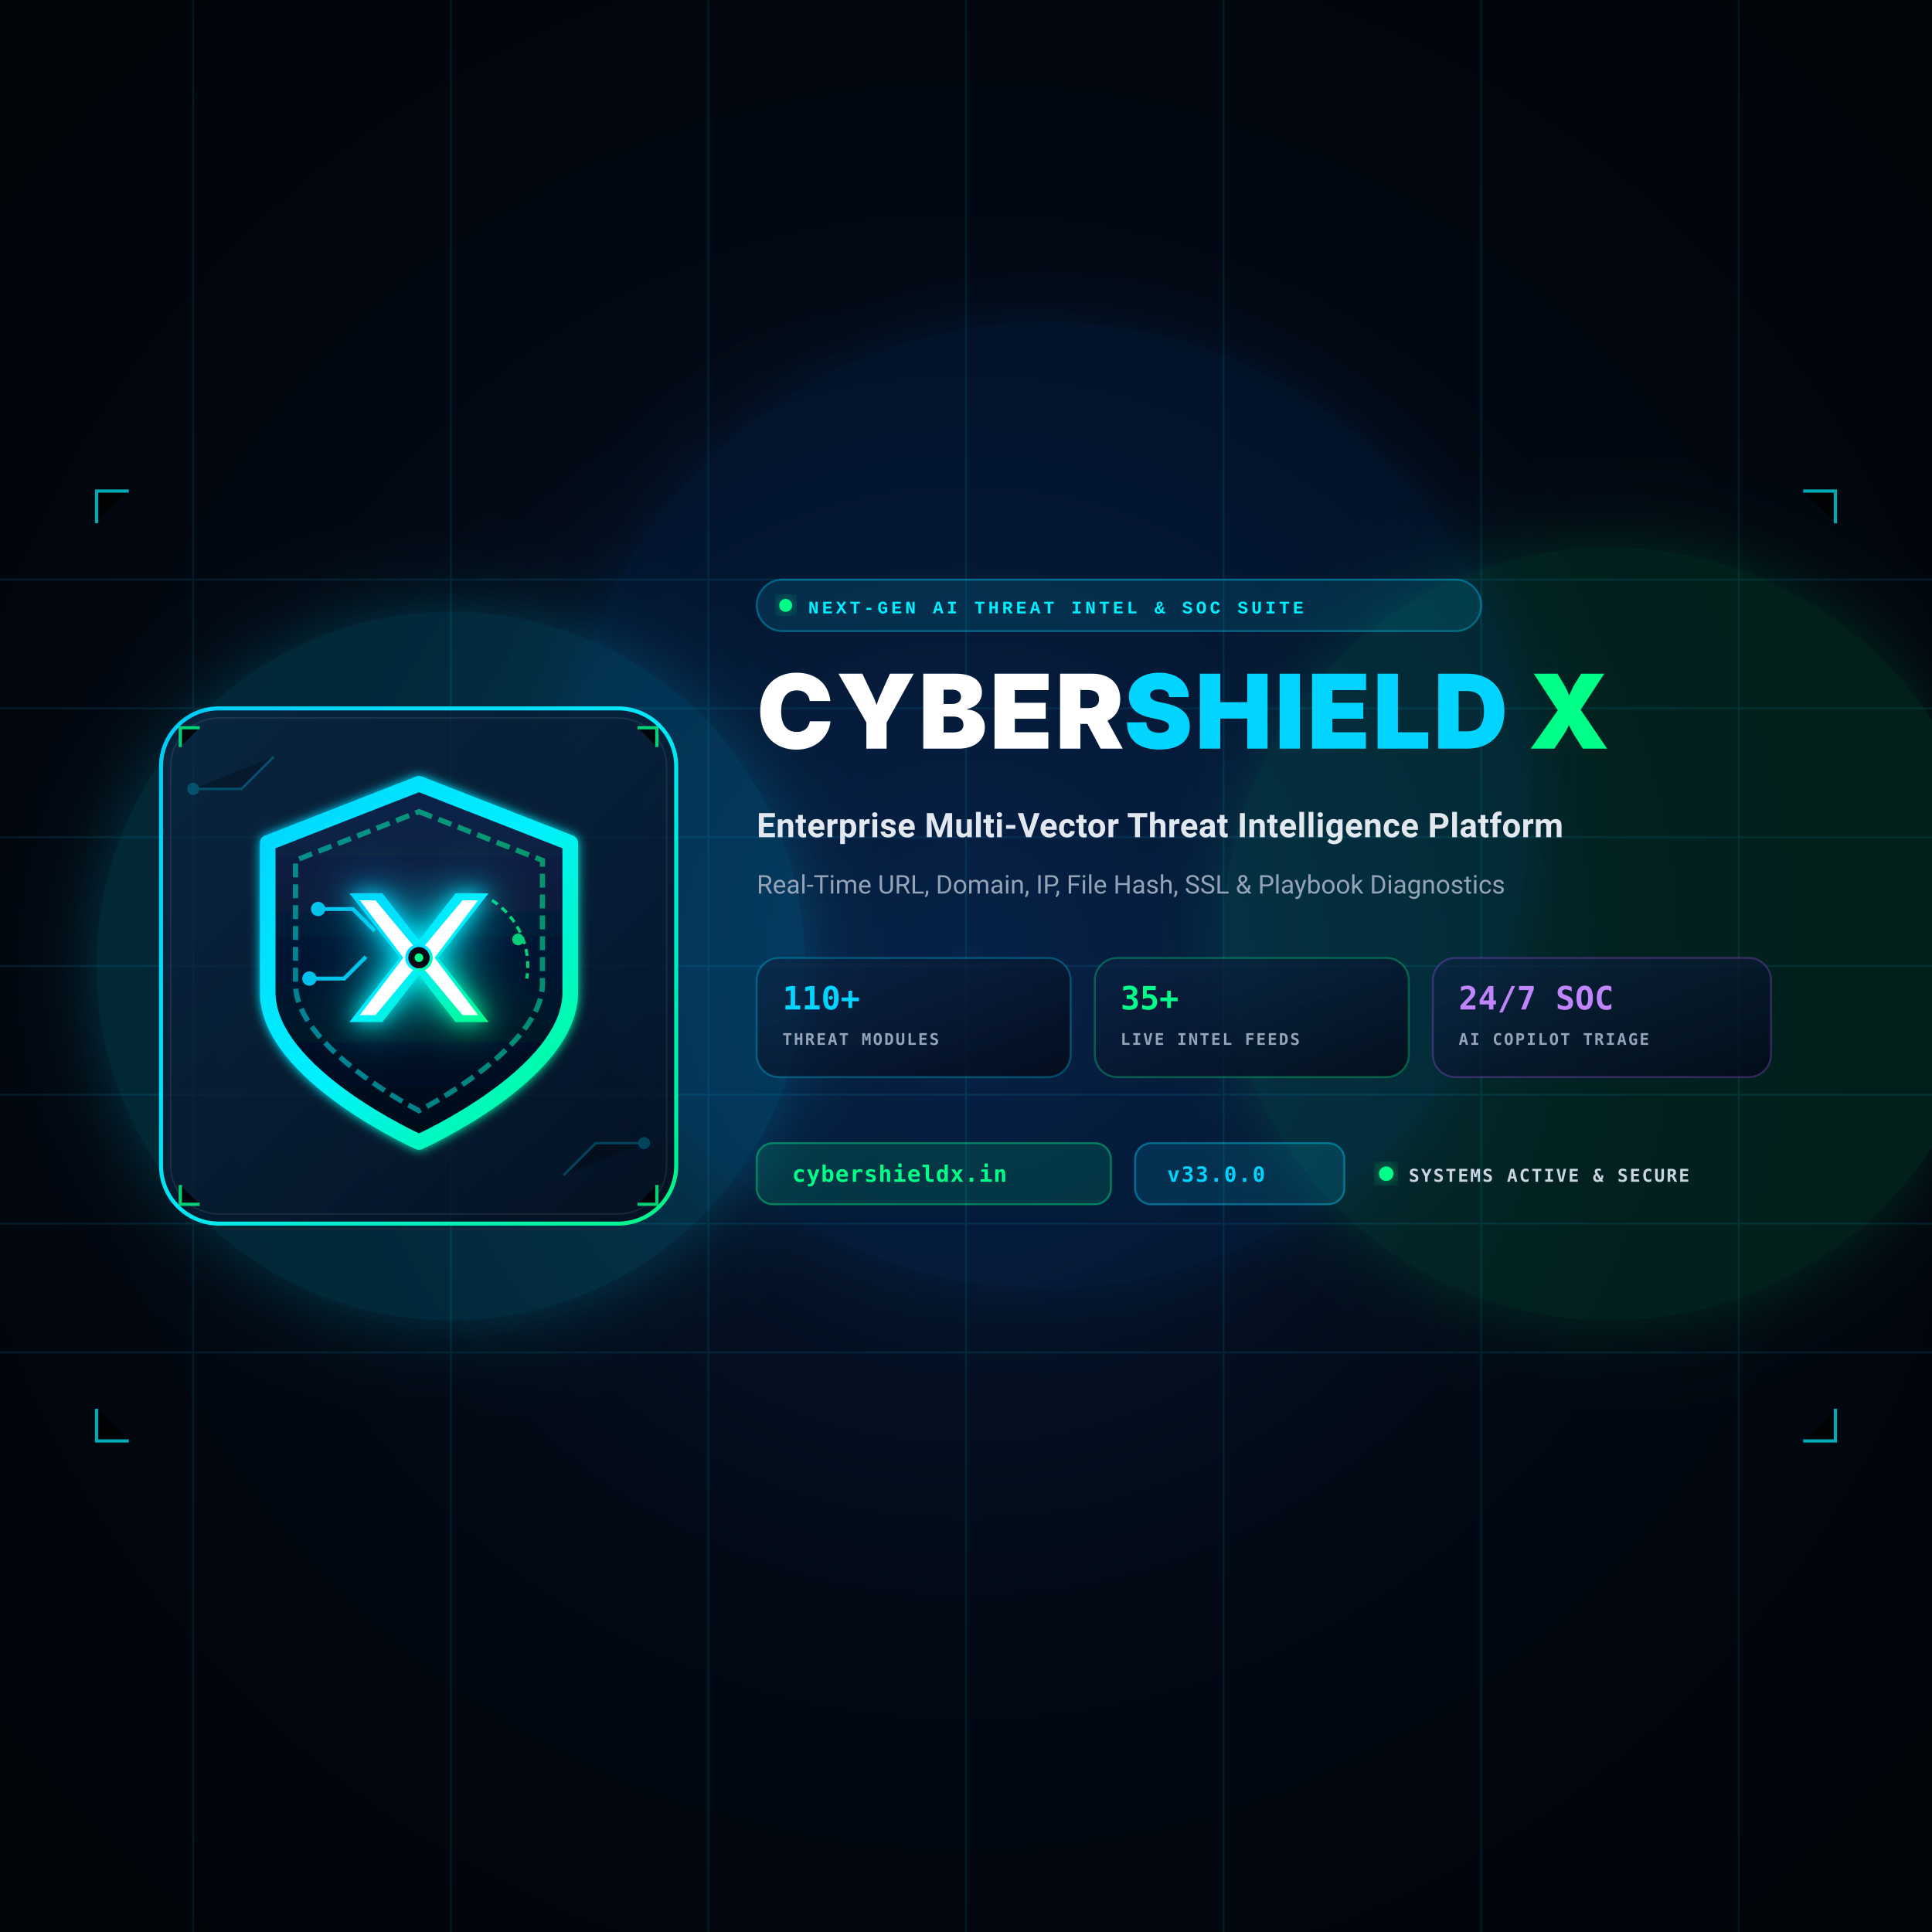
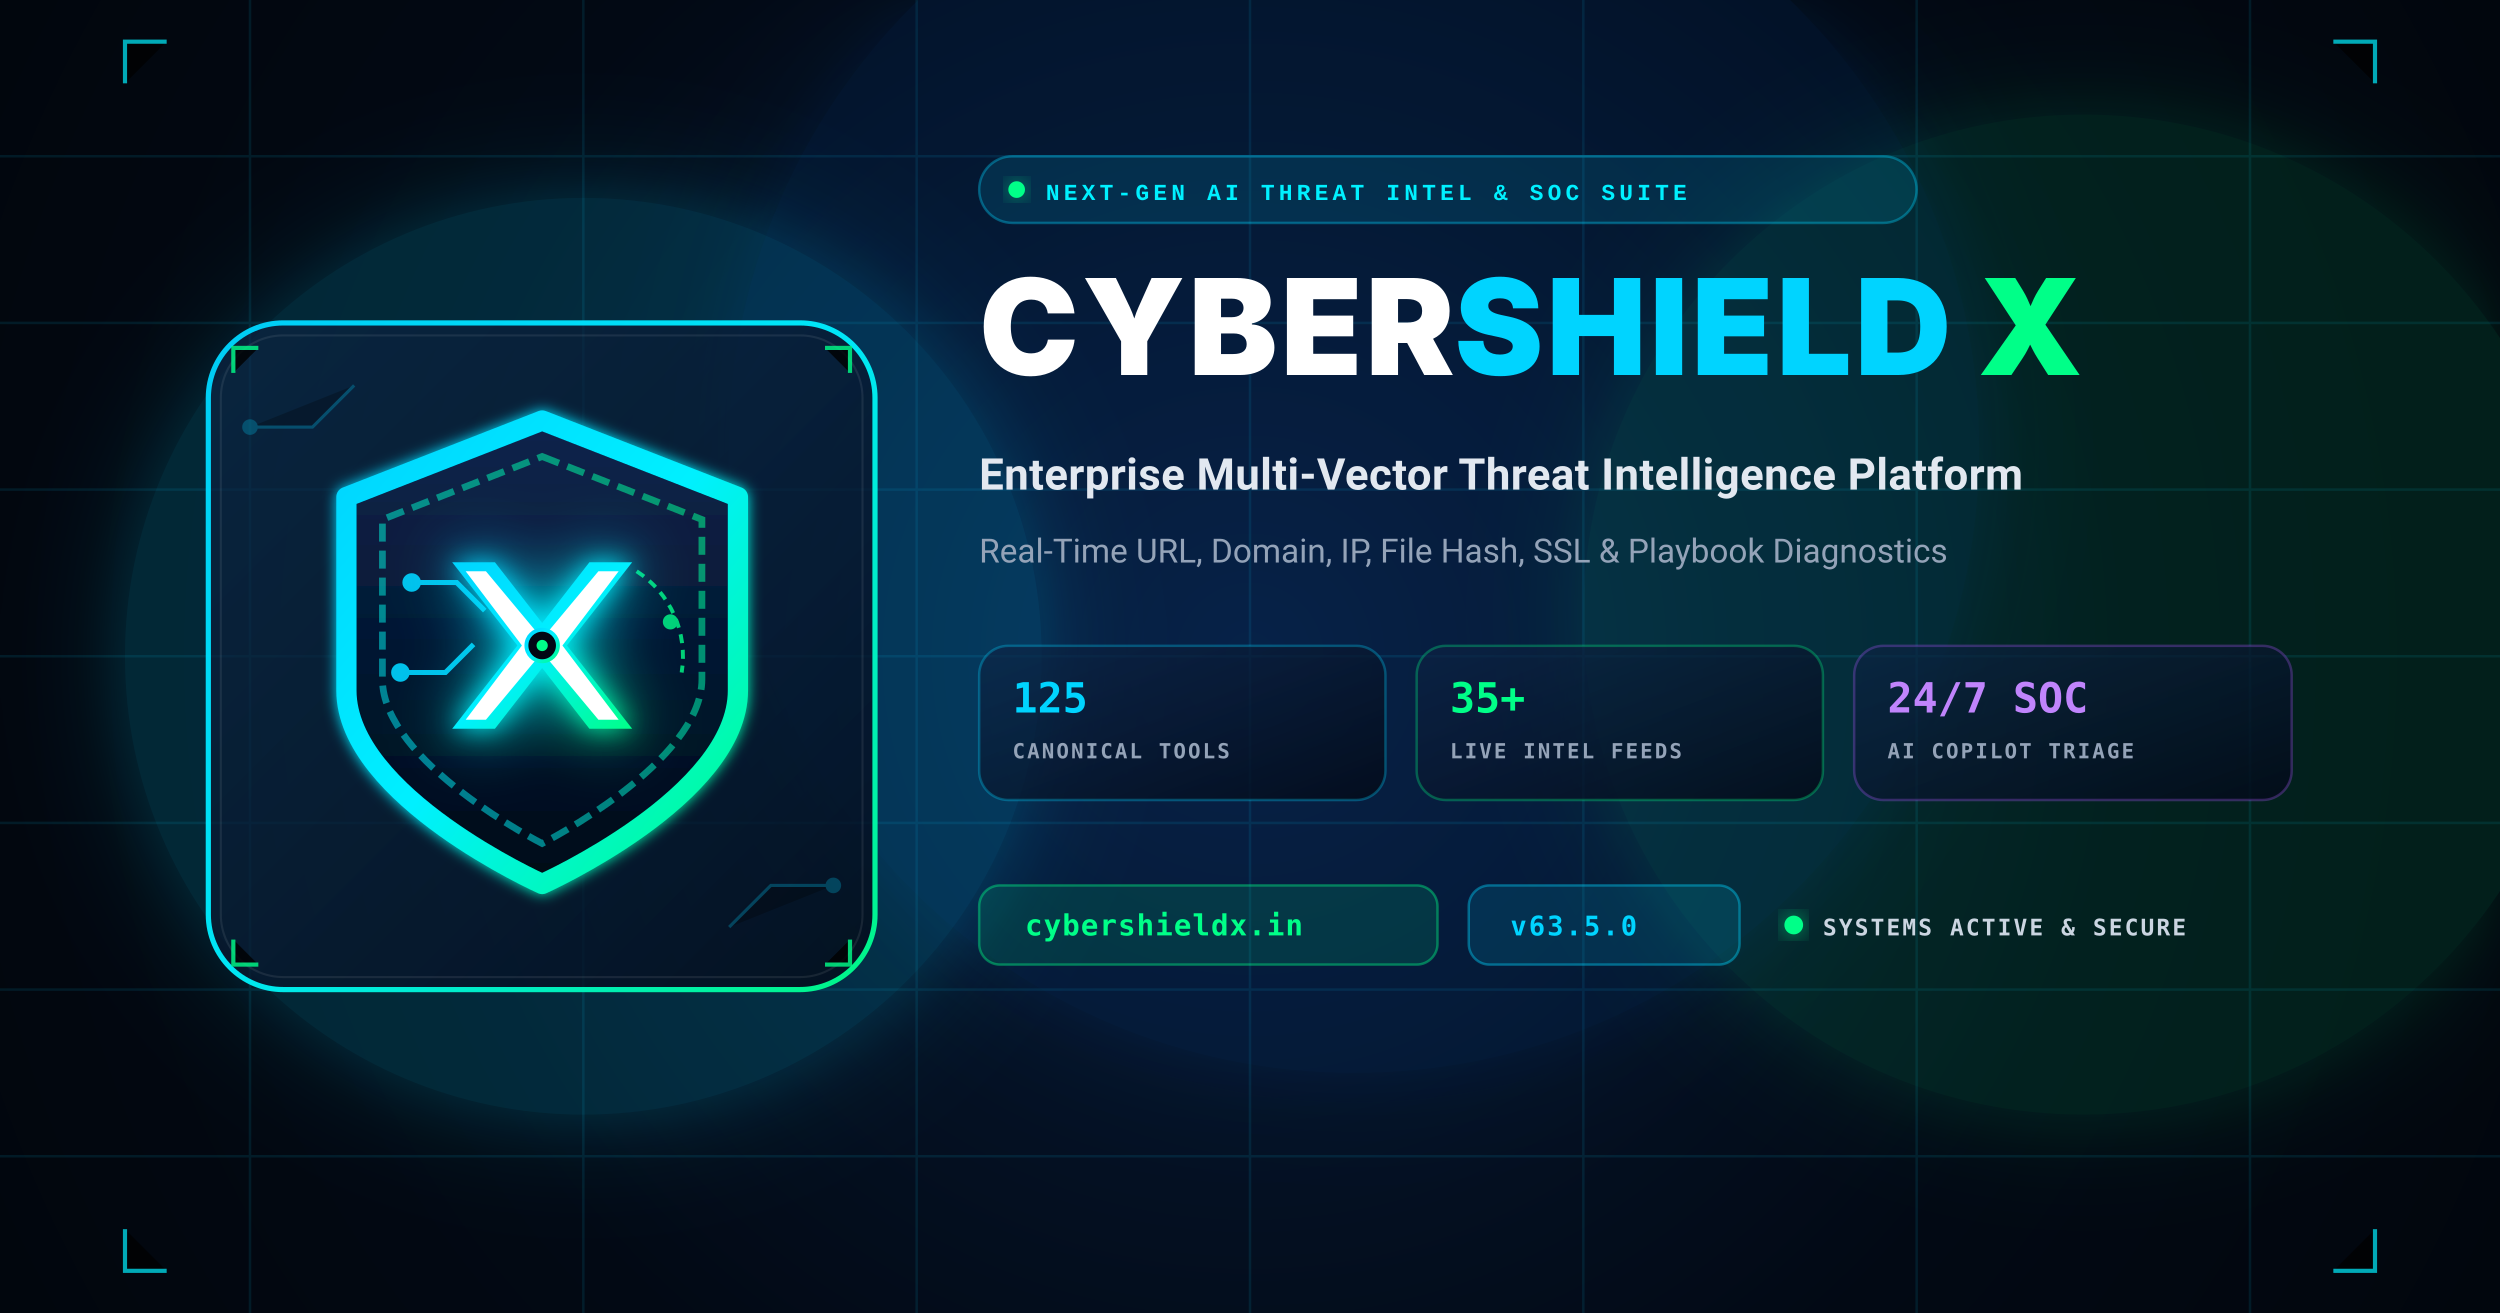
- <svg xmlns="http://www.w3.org/2000/svg" width="1200" height="1200" viewBox="0 0 1200 1200">
+ <svg xmlns="http://www.w3.org/2000/svg" width="1200" height="630" viewBox="0 285 1200 630">
  <defs>
    <radialGradient id="ogBg" cx="50%" cy="50%" r="70%">
      <stop offset="0%" stop-color="#071b38" />
      <stop offset="50%" stop-color="#020914" />
      <stop offset="100%" stop-color="#010408" />
    </radialGradient>
    <linearGradient id="neonCyanEmerald" x1="0%" y1="0%" x2="100%" y2="100%">
      <stop offset="0%" stop-color="#00d4ff" />
      <stop offset="50%" stop-color="#00f0ff" />
      <stop offset="100%" stop-color="#00ff88" />
    </linearGradient>
    <linearGradient id="neonEmeraldCyan" x1="100%" y1="0%" x2="0%" y2="100%">
      <stop offset="0%" stop-color="#00ff88" />
      <stop offset="100%" stop-color="#00d4ff" />
    </linearGradient>
    <linearGradient id="shieldFillGrad" x1="0%" y1="0%" x2="0%" y2="100%">
      <stop offset="0%" stop-color="#09254d" />
      <stop offset="100%" stop-color="#020a17" />
    </linearGradient>
    <linearGradient id="cardGrad" x1="0%" y1="0%" x2="100%" y2="100%">
      <stop offset="0%" stop-color="rgba(12, 35, 68, 0.65)" />
      <stop offset="100%" stop-color="rgba(3, 10, 24, 0.85)" />
    </linearGradient>
    <linearGradient id="statPillGrad" x1="0%" y1="0%" x2="100%" y2="0%">
      <stop offset="0%" stop-color="rgba(0, 212, 255, 0.12)" />
      <stop offset="100%" stop-color="rgba(0, 255, 136, 0.08)" />
    </linearGradient>
    <filter id="intenseGlow" x="-50%" y="-50%" width="200%" height="200%">
      <feGaussianBlur stdDeviation="12" result="b1" />
      <feGaussianBlur stdDeviation="28" result="b2" />
      <feMerge>
        <feMergeNode in="b2" />
        <feMergeNode in="b1" />
        <feMergeNode in="SourceGraphic" />
      </feMerge>
    </filter>
    <filter id="softGlow" x="-30%" y="-30%" width="160%" height="160%">
      <feGaussianBlur stdDeviation="6" result="blur" />
      <feMerge>
        <feMergeNode in="blur" />
        <feMergeNode in="SourceGraphic" />
      </feMerge>
    </filter>
    <clipPath id="shieldSquircle">
      <rect width="320" height="320" rx="68" />
    </clipPath>
  </defs>
  <rect width="1200" height="1200" fill="url(#ogBg)" />
  <g opacity="0.10" stroke="#00d4ff" stroke-width="1.2">
    <line x1="0" y1="360" x2="1200" y2="360" />
    <line x1="0" y1="440" x2="1200" y2="440" />
    <line x1="0" y1="520" x2="1200" y2="520" />
    <line x1="0" y1="600" x2="1200" y2="600" />
    <line x1="0" y1="680" x2="1200" y2="680" />
    <line x1="0" y1="760" x2="1200" y2="760" />
    <line x1="0" y1="840" x2="1200" y2="840" />
    <line x1="120" y1="0" x2="120" y2="1200" />
    <line x1="280" y1="0" x2="280" y2="1200" />
    <line x1="440" y1="0" x2="440" y2="1200" />
    <line x1="600" y1="0" x2="600" y2="1200" />
    <line x1="760" y1="0" x2="760" y2="1200" />
    <line x1="920" y1="0" x2="920" y2="1200" />
    <line x1="1080" y1="0" x2="1080" y2="1200" />
  </g>
  <circle cx="280" cy="600" r="220" fill="#00d4ff" opacity="0.16" filter="url(#intenseGlow)" />
  <circle cx="1000" cy="580" r="240" fill="#00ff88" opacity="0.10" filter="url(#intenseGlow)" />
  <circle cx="650" cy="500" r="300" fill="#0077ff" opacity="0.08" filter="url(#intenseGlow)" />
  <line x1="60" y1="305" x2="1140" y2="305" stroke="url(#neonCyanEmerald)" stroke-width="2" opacity="0.4" />
  <line x1="60" y1="895" x2="1140" y2="895" stroke="url(#neonCyanEmerald)" stroke-width="2" opacity="0.4" />
  <g stroke="#00f0ff" stroke-width="2" opacity="0.7">
    <path d="M 60 325 L 60 305 L 80 305" />
    <path d="M 1140 325 L 1140 305 L 1120 305" />
    <path d="M 60 875 L 60 895 L 80 895" />
    <path d="M 1140 875 L 1140 895 L 1120 895" />
  </g>
  <g transform="translate(100, 440)">
    <rect width="320" height="320" rx="36" fill="url(#cardGrad)" stroke="url(#neonCyanEmerald)" stroke-width="2.5" opacity="0.95" />
    <rect width="308" height="308" x="6" y="6" rx="30" fill="none" stroke="rgba(255,255,255,0.08)" stroke-width="1" />
    <g opacity="0.25" stroke="#00d4ff" stroke-width="1.5">
      <path d="M20 50 L50 50 L70 30" />
      <circle cx="20" cy="50" r="3" fill="#00d4ff" />
      <path d="M300 270 L270 270 L250 290" />
      <circle cx="300" cy="270" r="3" fill="#00d4ff" />
    </g>
    <g transform="translate(22, 22) scale(0.54)">
      <path d="M256 46 L430 114 L430 286 C430 380 256 458 256 458 C256 458 82 380 82 286 L82 114 Z" fill="url(#shieldFillGrad)" stroke="url(#neonCyanEmerald)" stroke-width="18" stroke-linejoin="round" filter="url(#softGlow)" />
      <path d="M256 78 L398 134 L398 276 C398 350 256 422 256 422 C256 422 114 350 114 276 L114 134 Z" fill="none" stroke="url(#neonEmeraldCyan)" stroke-width="6" opacity="0.55" stroke-dasharray="16 8" />
      <g stroke="#00d4ff" stroke-width="4.5" fill="none" opacity="0.9">
        <path d="M140 190 L180 190 L205 215" />
        <circle cx="140" cy="190" r="6" fill="#00d4ff" />
        <path d="M130 270 L170 270 L195 245" />
        <circle cx="130" cy="270" r="6" fill="#00d4ff" />
      </g>
      <g stroke="#00ff88" stroke-width="3.5" fill="none" opacity="0.8">
        <path d="M340 180 A 90 90 0 0 1 380 270" stroke-dasharray="8 6" />
        <circle cx="370" cy="225" r="5" fill="#00ff88" />
      </g>
      <path d="M176 172 L234 246 L176 320 L214 320 L256 266 L298 320 L336 320 L278 246 L336 172 L298 172 L256 226 L214 172 Z" fill="url(#neonCyanEmerald)" filter="url(#intenseGlow)" />
      <path d="M188 180 L238 246 L188 312 L206 312 L256 252 L306 312 L324 312 L274 246 L324 180 L306 180 L256 240 L206 180 Z" fill="#ffffff" />
      <circle cx="256" cy="246" r="14" fill="#020814" stroke="url(#neonCyanEmerald)" stroke-width="3.5" />
      <circle cx="256" cy="246" r="5" fill="#00ff88" />
    </g>
    <g stroke="#00ff88" stroke-width="2" opacity="0.8">
      <path d="M 12 24 L 12 12 L 24 12" />
      <path d="M 308 24 L 308 12 L 296 12" />
      <path d="M 12 296 L 12 308 L 24 308" />
      <path d="M 308 296 L 308 308 L 296 308" />
    </g>
  </g>
  <g transform="translate(470, 0)">
    <g transform="translate(0, 360)">
      <rect width="450" height="32" rx="16" fill="rgba(0, 212, 255, 0.12)" stroke="rgba(0, 212, 255, 0.35)" stroke-width="1.2" />
      <circle cx="18" cy="16" r="4" fill="#00ff88" filter="url(#softGlow)" />
      <text x="32" y="21" font-family="'JetBrains Mono', 'Courier New', monospace" font-weight="700" font-size="11" fill="#00f0ff" letter-spacing="2">
        NEXT-GEN AI THREAT INTEL &amp; SOC SUITE
      </text>
    </g>
    <text x="0" y="465" font-family="'Orbitron', -apple-system, BlinkMacSystemFont, sans-serif" font-weight="900" font-size="64" fill="#ffffff" letter-spacing="1.5">
      CYBER<tspan fill="#00d4ff">SHIELD</tspan>
      <tspan fill="#00ff88">X</tspan>
    </text>
    <text x="0" y="520" font-family="-apple-system, BlinkMacSystemFont, 'Segoe UI', Roboto, sans-serif" font-weight="600" font-size="21" fill="#e2e8f0" letter-spacing="0.2">
      Enterprise Multi-Vector Threat Intelligence Platform
    </text>
    <text x="0" y="555" font-family="-apple-system, BlinkMacSystemFont, 'Segoe UI', Roboto, sans-serif" font-weight="400" font-size="16" fill="#94a3b8">
      Real-Time URL, Domain, IP, File Hash, SSL &amp; Playbook Diagnostics
    </text>
    <g transform="translate(0, 595)">
      <g transform="translate(0, 0)">
        <rect width="195" height="74" rx="14" fill="url(#cardGrad)" stroke="rgba(0, 212, 255, 0.3)" stroke-width="1.2" />
        <text x="16" y="32" font-family="'Orbitron', monospace" font-weight="900" font-size="20" fill="#00d4ff">
-           110+
+           125
        </text>
        <text x="16" y="54" font-family="'JetBrains Mono', monospace" font-weight="600" font-size="10" fill="#94a3b8" letter-spacing="1">
-           THREAT MODULES
+           CANONICAL TOOLS
        </text>
      </g>
      <g transform="translate(210, 0)">
        <rect width="195" height="74" rx="14" fill="url(#cardGrad)" stroke="rgba(0, 255, 136, 0.3)" stroke-width="1.2" />
        <text x="16" y="32" font-family="'Orbitron', monospace" font-weight="900" font-size="20" fill="#00ff88">
          35+
        </text>
        <text x="16" y="54" font-family="'JetBrains Mono', monospace" font-weight="600" font-size="10" fill="#94a3b8" letter-spacing="1">
          LIVE INTEL FEEDS
        </text>
      </g>
      <g transform="translate(420, 0)">
        <rect width="210" height="74" rx="14" fill="url(#cardGrad)" stroke="rgba(168, 85, 247, 0.3)" stroke-width="1.2" />
        <text x="16" y="32" font-family="'Orbitron', monospace" font-weight="900" font-size="20" fill="#c084fc">
          24/7 SOC
        </text>
        <text x="16" y="54" font-family="'JetBrains Mono', monospace" font-weight="600" font-size="10" fill="#94a3b8" letter-spacing="1">
          AI COPILOT TRIAGE
        </text>
      </g>
    </g>
    <g transform="translate(0, 710)">
      <rect width="220" height="38" rx="10" fill="rgba(0, 255, 136, 0.12)" stroke="rgba(0, 255, 136, 0.4)" stroke-width="1.2" />
      <text x="22" y="24" font-family="'JetBrains Mono', monospace" font-weight="700" font-size="14" fill="#00ff88" letter-spacing="0.5">
        cybershieldx.in
      </text>
      <g transform="translate(235, 0)">
        <rect width="130" height="38" rx="10" fill="rgba(0, 212, 255, 0.12)" stroke="rgba(0, 212, 255, 0.4)" stroke-width="1.2" />
        <text x="20" y="24" font-family="'JetBrains Mono', monospace" font-weight="700" font-size="13" fill="#00d4ff" letter-spacing="1">
-           v33.0.0
+           v63.5.0
        </text>
      </g>
      <g transform="translate(385, 10)">
        <circle cx="6" cy="9" r="4.5" fill="#00ff88" filter="url(#softGlow)" />
        <text x="20" y="14" font-family="'JetBrains Mono', monospace" font-weight="700" font-size="11" fill="#cbd5e1" letter-spacing="1">
          SYSTEMS ACTIVE &amp; SECURE
        </text>
      </g>
    </g>
  </g>
</svg>
